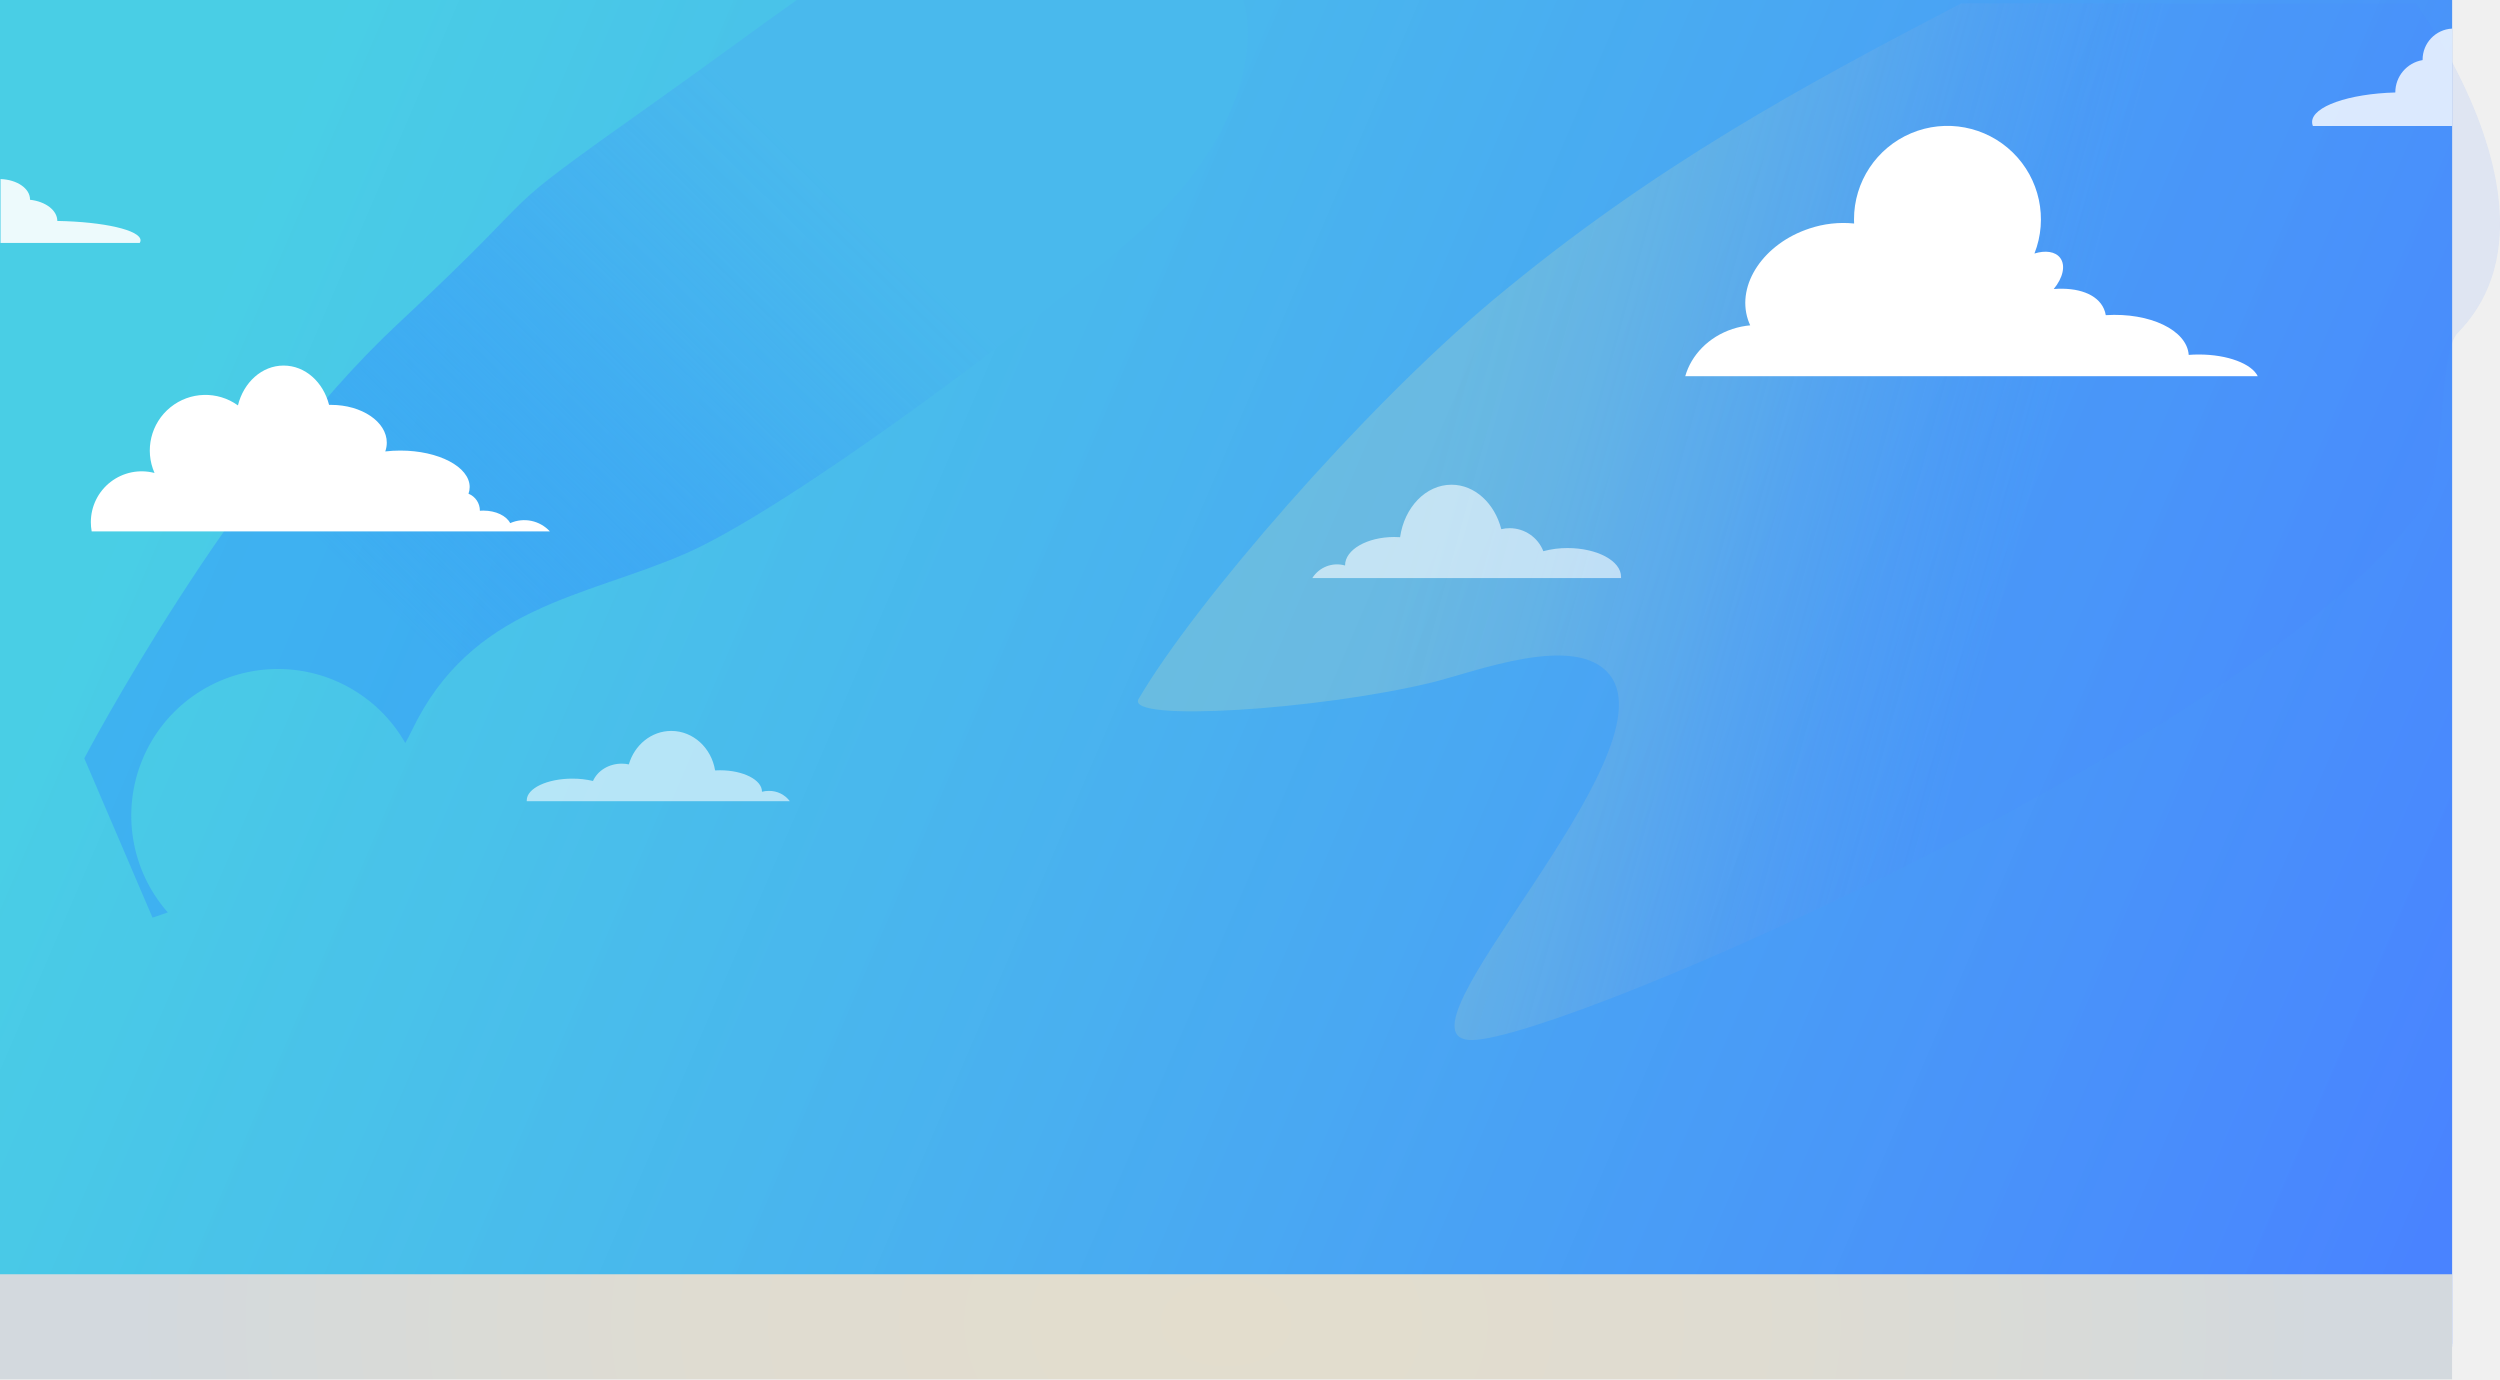
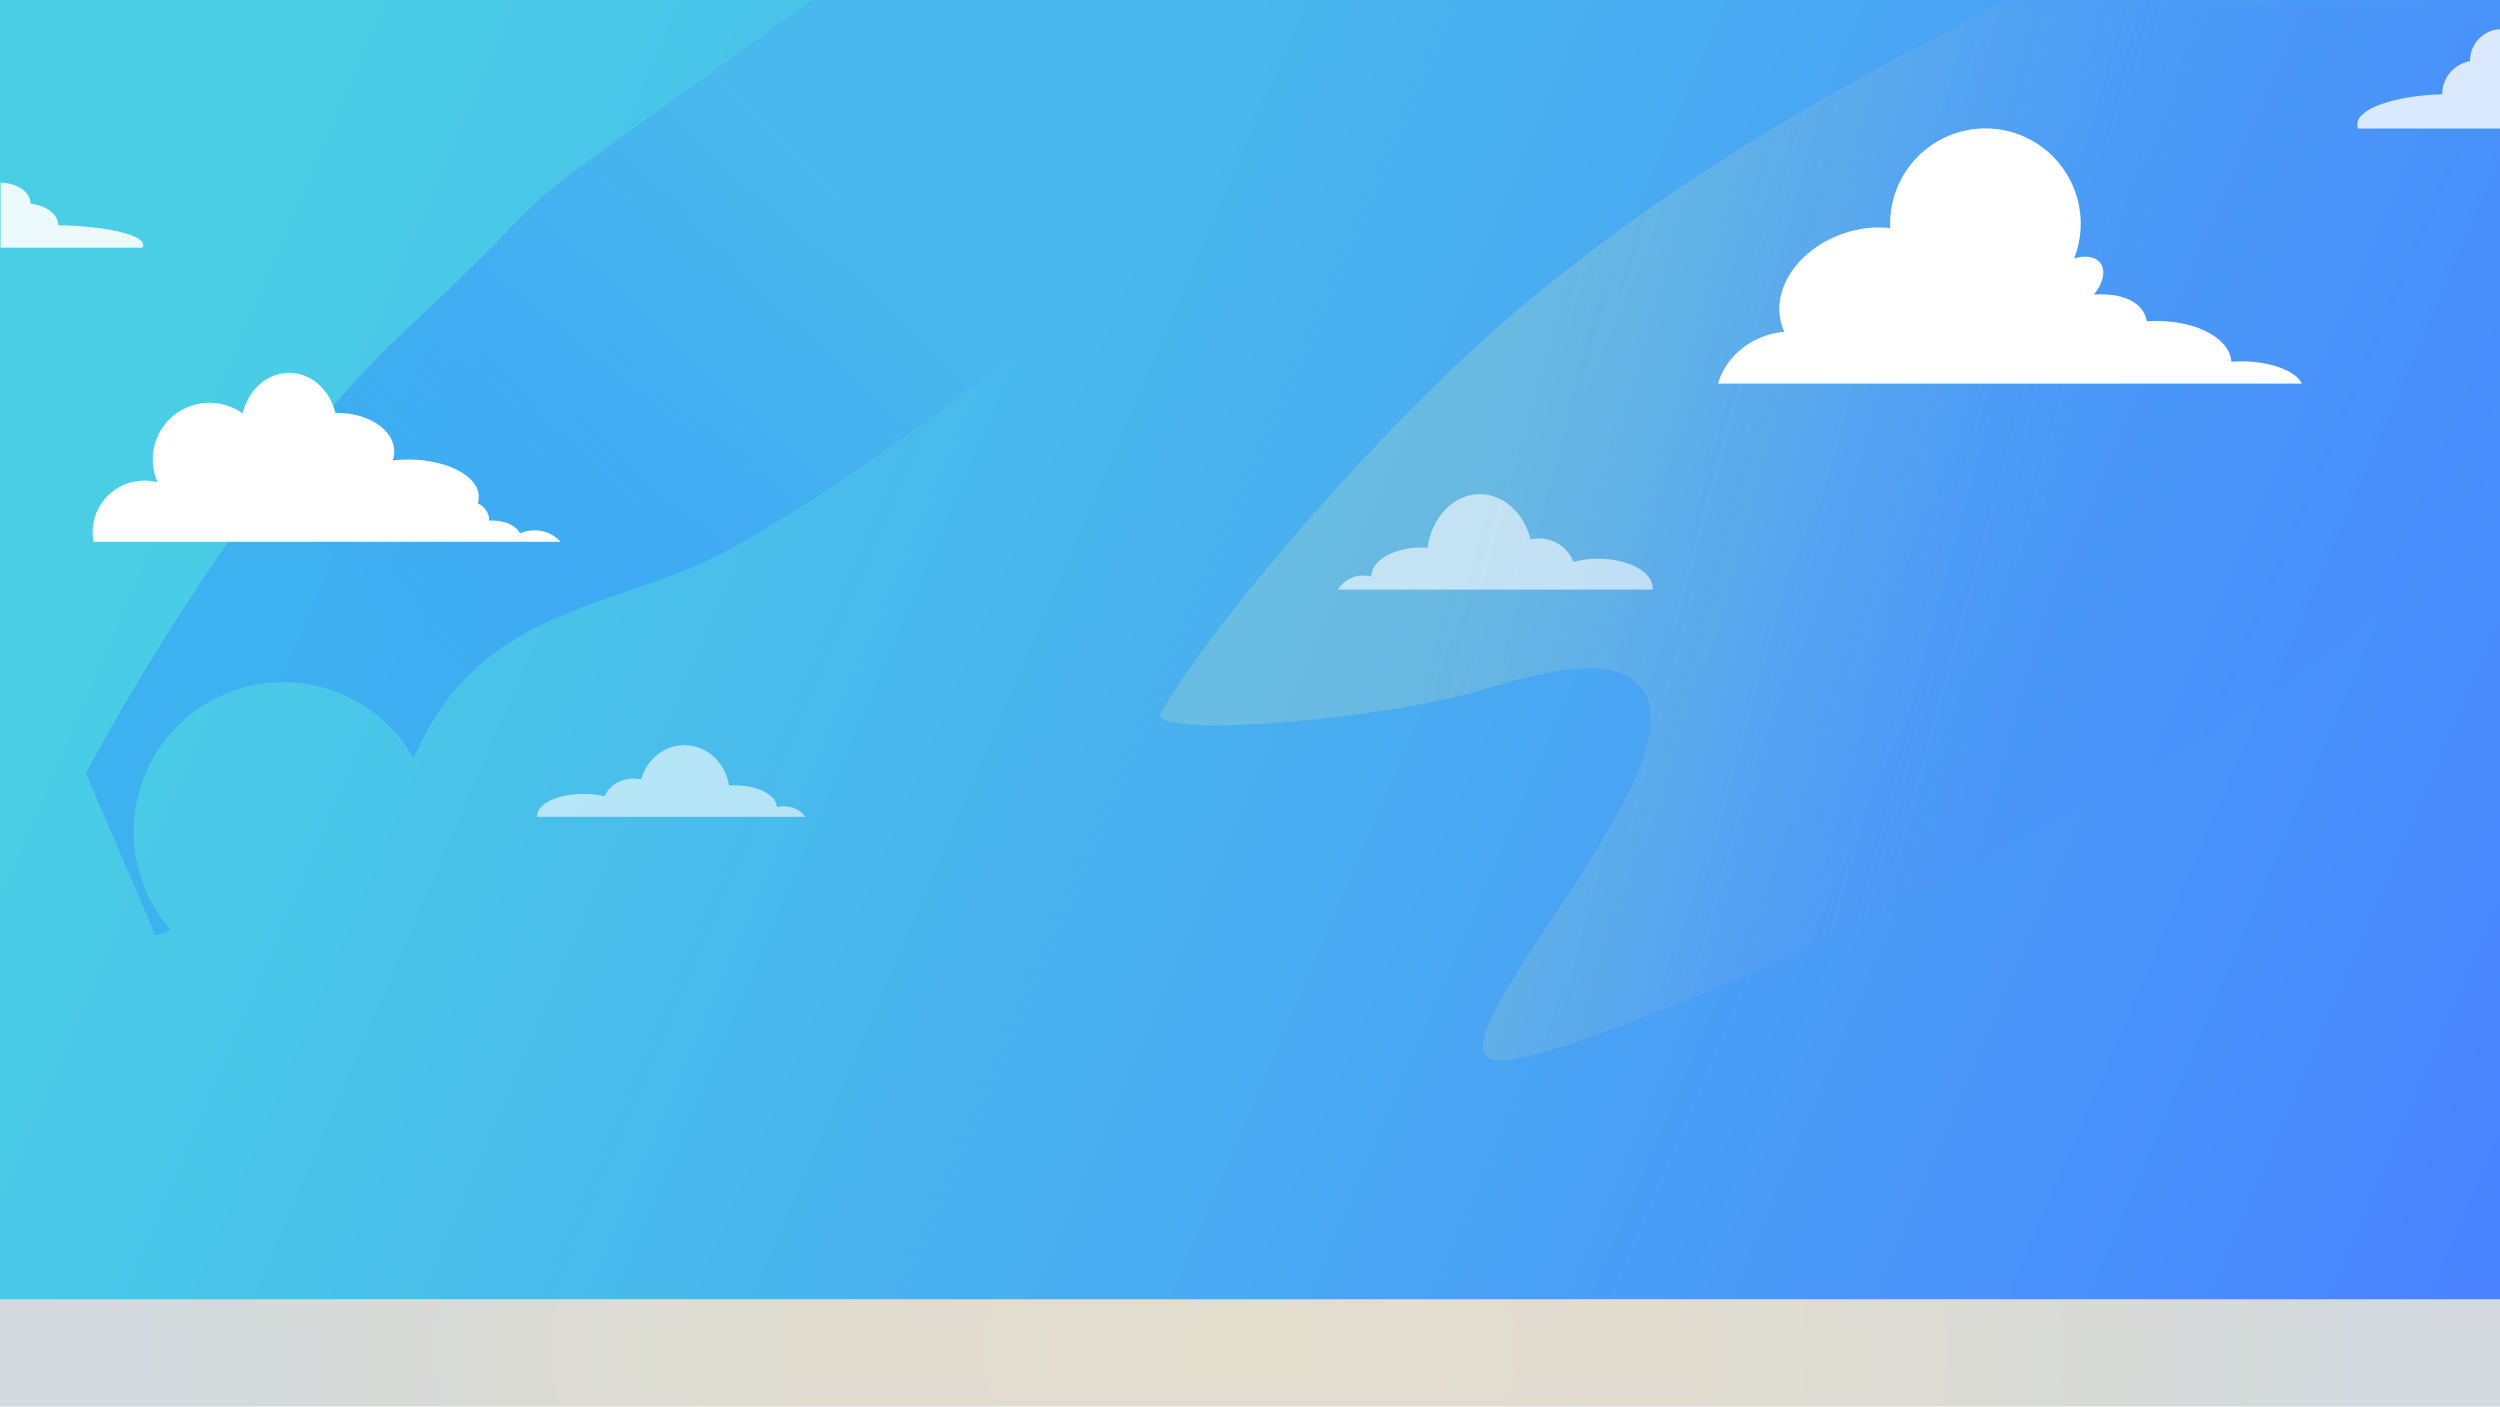
- <svg xmlns="http://www.w3.org/2000/svg" viewBox="0 0 1957.53 1080">
-   <defs>
-     <style>.cls-1{fill:#4983ff;}.cls-2{fill:url(#linear-gradient);}.cls-3{fill:url(#linear-gradient-2);}.cls-4{fill:url(#linear-gradient-3);}.cls-5,.cls-6,.cls-7,.cls-8{fill:#fff;}.cls-6{opacity:0.6;}.cls-7{opacity:0.8;}.cls-8{opacity:0.9;}.cls-9{fill:url(#radial-gradient);}</style>
-     <linearGradient id="linear-gradient" x1="-9.83" y1="109.98" x2="1918.12" y2="937.22" gradientUnits="userSpaceOnUse">
-       <stop offset="0.1" stop-color="#49dbe1" stop-opacity="0.85" />
-       <stop offset="0.94" stop-color="#4989fd" stop-opacity="0.99" />
-       <stop offset="1" stop-color="#4983ff" />
-     </linearGradient>
-     <linearGradient id="linear-gradient-2" x1="1087.7" y1="290.46" x2="1613.23" y2="433.84" gradientUnits="userSpaceOnUse">
-       <stop offset="0.1" stop-color="#9cc" stop-opacity="0.4" />
-       <stop offset="0.28" stop-color="#92c6d0" stop-opacity="0.37" />
-       <stop offset="0.52" stop-color="#7eb4dd" stop-opacity="0.3" />
-       <stop offset="0.79" stop-color="#5e96f1" stop-opacity="0.18" />
-       <stop offset="0.94" stop-color="#4983ff" stop-opacity="0.1" />
-     </linearGradient>
-     <linearGradient id="linear-gradient-3" x1="214.56" y1="580.22" x2="674.92" y2="203.6" gradientTransform="scale(1 0.8)" gradientUnits="userSpaceOnUse">
-       <stop offset="0.1" stop-color="#2d8bff" stop-opacity="0.4" />
-       <stop offset="0.21" stop-color="#3293fc" stop-opacity="0.5" />
-       <stop offset="0.47" stop-color="#3ca3f6" stop-opacity="0.72" />
-       <stop offset="0.69" stop-color="#43aff1" stop-opacity="0.87" />
-       <stop offset="0.88" stop-color="#47b6ee" stop-opacity="0.97" />
-       <stop offset="1" stop-color="#49b9ed" />
-     </linearGradient>
-     <radialGradient id="radial-gradient" cx="960" cy="1038.88" r="975.75" gradientTransform="translate(0 339.56) scale(1 0.67)" gradientUnits="userSpaceOnUse">
-       <stop offset="0" stop-color="#e3ddcd" />
-       <stop offset="0.42" stop-color="#dfdcd1" />
-       <stop offset="0.86" stop-color="#d3d9dd" />
-       <stop offset="0.87" stop-color="#d3d9de" />
-     </radialGradient>
-   </defs>
+ <svg xmlns="http://www.w3.org/2000/svg" version="1.1" id="Layer_1" x="0px" y="0px" viewBox="0 0 1920 1080" style="enable-background:new 0 0 1920 1080;" xml:space="preserve">
+   <style type="text/css">
+ 	.st0{fill:#4983FF;}
+ 	.st1{fill:url(#SVGID_1_);}
+ 	.st2{fill:url(#SVGID_2_);}
+ 	.st3{fill:url(#SVGID_3_);}
+ 	.st4{fill:#FFFFFF;}
+ 	.st5{opacity:0.6;fill:#FFFFFF;enable-background:new    ;}
+ 	.st6{opacity:0.8;fill:#FFFFFF;enable-background:new    ;}
+ 	.st7{opacity:0.9;fill:#FFFFFF;enable-background:new    ;}
+ 	.st8{fill:url(#SVGID_4_);}
+ </style>
  <g id="skyStuff">
    <g id="sky">
-       <rect class="cls-1" width="1920" height="1054.54" />
-       <rect class="cls-2" width="1920" height="1052.22" />
+       <rect class="st0" width="1920" height="1054.5" />
+       <linearGradient id="SVGID_1_" gradientUnits="userSpaceOnUse" x1="-9.829" y1="970.022" x2="1918.121" y2="142.782" gradientTransform="matrix(1 0 0 -1 0 1080)">
+         <stop offset="0.1" style="stop-color:#49DBE1;stop-opacity:0.85" />
+         <stop offset="0.94" style="stop-color:#4989FD;stop-opacity:0.99" />
+         <stop offset="1" style="stop-color:#4983FF" />
+       </linearGradient>
+       <rect class="st1" width="1920" height="1052.2" />
    </g>
-     <g id="Layer_105" data-name="Layer 105">
-       <path class="cls-3" d="M1924.6,260.49c-16.35,16.72-8.13,108.73-27.71,136.68-122.73,175.15-671.39,416.4-744.25,417.19-70.81.77,157.82-223.11,107.76-286-26.64-33.45-106-2-139.7,6.13-88.92,21.45-239.87,31.22-229.16,12.84,43.56-74.79,175.25-226.75,277.07-312C1294.88,129.74,1413.93,66.06,1535.71,2.6h355.9c3.47,4.88,5.21,7.87,5.21,7.87s5.47,7.59,13.14,20.38c4.37,7.3,9.45,16.3,14.64,26.56C1952.07,111.76,1982.4,201.38,1924.6,260.49Z" />
+     <g id="Layer_105">
+       <linearGradient id="SVGID_2_" gradientUnits="userSpaceOnUse" x1="1087.7" y1="789.54" x2="1613.23" y2="646.16" gradientTransform="matrix(1 0 0 -1 0 1080)">
+         <stop offset="0.1" style="stop-color:#99CCCC;stop-opacity:0.4" />
+         <stop offset="0.28" style="stop-color:#92C6D0;stop-opacity:0.37" />
+         <stop offset="0.52" style="stop-color:#7EB4DD;stop-opacity:0.3" />
+         <stop offset="0.79" style="stop-color:#5E96F1;stop-opacity:0.18" />
+         <stop offset="0.94" style="stop-color:#4983FF;stop-opacity:0.1" />
+       </linearGradient>
+       <path class="st2" d="M1924.6,260.5c-16.3,16.7-8.1,108.7-27.7,136.7c-122.7,175.1-671.4,416.4-744.2,417.2    c-70.8,0.8,157.8-223.1,107.8-286c-26.6-33.5-106-2-139.7,6.1c-88.9,21.5-239.9,31.2-229.2,12.8c43.6-74.8,175.2-226.8,277.1-312    c126.3-105.6,245.3-169.3,367.1-232.7h355.9c3.5,4.9,5.2,7.9,5.2,7.9s5.5,7.6,13.1,20.4c4.4,7.3,9.4,16.3,14.6,26.6    C1952.1,111.8,1982.4,201.4,1924.6,260.5z" />
    </g>
-     <g id="Layer_106" data-name="Layer 106">
-       <path class="cls-4" d="M891.61,182.19C808.49,255.72,616.49,398.7,536.83,433.43S369.21,474.28,322.3,572.32q-2.31,4.81-4.95,9.48a114.81,114.81,0,1,0-186,132.62c-7.54,2.72-11.93,4.08-11.93,4.08L66,593.77S180,376.23,311.44,253.68,371.61,180.15,515.49,78C561,45.74,595.38,20,623.93,0h349.5C984.15,33.09,974.73,108.66,891.61,182.19Z" />
+     <g id="Layer_106">
+       <linearGradient id="SVGID_3_" gradientUnits="userSpaceOnUse" x1="214.417" y1="607.955" x2="674.777" y2="984.575" gradientTransform="matrix(1 0 0 -0.8 0 950.4)">
+         <stop offset="0.1" style="stop-color:#2D8BFF;stop-opacity:0.4" />
+         <stop offset="0.21" style="stop-color:#3293FC;stop-opacity:0.5" />
+         <stop offset="0.47" style="stop-color:#3CA3F6;stop-opacity:0.72" />
+         <stop offset="0.69" style="stop-color:#43AFF1;stop-opacity:0.87" />
+         <stop offset="0.88" style="stop-color:#47B6EE;stop-opacity:0.97" />
+         <stop offset="1" style="stop-color:#49B9ED" />
+       </linearGradient>
+       <path class="st3" d="M891.6,182.2c-83.1,73.5-275.1,216.5-354.8,251.2s-167.6,40.9-214.5,138.9c-1.5,3.2-3.2,6.4-5,9.5    c-31.4-55.1-101.5-74.3-156.6-42.9c-55.1,31.4-74.3,101.5-42.9,156.6c3.8,6.8,8.4,13.1,13.5,18.9c-7.5,2.7-11.9,4.1-11.9,4.1    L66,593.8c0,0,114-217.5,245.4-340.1s60.2-73.5,204-175.7C561,45.7,595.4,20,623.9,0h349.5C984.2,33.1,974.7,108.7,891.6,182.2z" />
    </g>
    <g id="Clouds">
-       <path class="cls-5" d="M430.56,416.07H71.79a39.2,39.2,0,0,1-.66-7.23A39.8,39.8,0,0,1,121,370.35a43.55,43.55,0,0,1,65.31-52.91c4.4-18,18.73-31.2,35.73-31.2s31.11,13,35.63,30.78l1.5,0c24.13,0,43.69,13.25,43.69,29.59a20.47,20.47,0,0,1-1.19,6.87,100.33,100.33,0,0,1,11.79-.68c30,0,54.3,12.78,54.3,28.55a15.42,15.42,0,0,1-.92,5.24,14.25,14.25,0,0,1,8.91,13.33c.89-.07,1.8-.11,2.73-.11,9.8,0,18.11,4.11,21,9.81a27.25,27.25,0,0,1,31.09,6.48Z" />
-       <path class="cls-5" d="M1767.85,294.59H1319.57c4.61-16.39,18.17-30.81,37.06-37a61.39,61.39,0,0,1,13.8-2.84,42.73,42.73,0,0,1-1.77-4.49c-9.09-27.67,12.49-59.62,48.2-71.35a83.39,83.39,0,0,1,34.93-3.89c-.06-1.06-.08-2.12-.08-3.19A73.18,73.18,0,1,1,1593,198.51c8.49-2.63,16.25-1.64,20.09,3.35,4.55,5.93,2.22,15.75-5,24.45,18.86-1.48,34.21,3.92,39.3,15.53a20.23,20.23,0,0,1,1.45,4.93h.08c34.53-2.17,63.51,11.75,64.87,31.12,2.57-.21,5.21-.31,7.9-.31C1744.28,277.57,1763.15,284.85,1767.85,294.59Z" />
-       <path class="cls-6" d="M1227.45,429.14a72.26,72.26,0,0,0-19,2.44,28.33,28.33,0,0,0-26.39-18,27.59,27.59,0,0,0-6.53.77c-5.18-20.17-20.69-34.81-39-34.81-20.17,0-36.92,17.75-40.25,41.09-1.47-.1-3-.15-4.48-.15-21.31,0-38.59,9.92-38.59,22.16v.16a22.88,22.88,0,0,0-25.67,9.85h241.76c0-.32,0-.64,0-1C1269.37,439.22,1250.6,429.14,1227.45,429.14Z" />
-       <path class="cls-6" d="M412.46,626.63a5.86,5.86,0,0,0,0,.73h206A20.13,20.13,0,0,0,602,619.28a22.5,22.5,0,0,0-5.37.66v-.12c0-9.21-14.72-16.68-32.88-16.68-1.3,0-2.57,0-3.82.11-2.84-17.57-17.12-30.93-34.31-30.93-15.6,0-28.82,11-33.23,26.21a26.12,26.12,0,0,0-5.57-.58c-10.23,0-19,5.62-22.49,13.56a69.55,69.55,0,0,0-16.17-1.83C428.45,609.68,412.46,617.26,412.46,626.63Z" />
-       <path class="cls-7" d="M1920,22.39V98.65H1811a8.19,8.19,0,0,1-.61-3.06c0-12.18,28.67-22.18,65.17-23.18v-.09a25.61,25.61,0,0,1,21.37-25.27c0-.12,0-.24,0-.36A24.33,24.33,0,0,1,1920,22.39Z" />
-       <path class="cls-8" d="M.43,140.21v50h109a3.85,3.85,0,0,0,.61-2c0-8-28.67-14.55-65.17-15.21v0c0-8.34-9.24-15.25-21.37-16.58a1.93,1.93,0,0,0,0-.24C23.54,147.6,13.3,140.62.43,140.21Z" />
+       <path class="st4" d="M430.6,416.1H71.8c-0.4-2.4-0.7-4.8-0.7-7.2c0-22,17.8-39.8,39.8-39.8c3.4,0,6.8,0.4,10.1,1.3    c-9.7-22,0.3-47.7,22.3-57.4c14.1-6.2,30.5-4.5,43,4.5c4.4-18,18.7-31.2,35.7-31.2s31.1,13,35.6,30.8h1.5    c24.1,0,43.7,13.2,43.7,29.6c0,2.3-0.4,4.7-1.2,6.9c3.9-0.5,7.9-0.7,11.8-0.7c30,0,54.3,12.8,54.3,28.5c0,1.8-0.3,3.6-0.9,5.2    c5.4,2.2,9,7.5,8.9,13.3c0.9-0.1,1.8-0.1,2.7-0.1c9.8,0,18.1,4.1,21,9.8C410.2,404.9,422.7,407.5,430.6,416.1L430.6,416.1z" />
+       <path class="st4" d="M1767.8,294.6h-448.3c4.6-16.4,18.2-30.8,37.1-37c4.5-1.5,9.1-2.4,13.8-2.8c-0.7-1.5-1.3-3-1.8-4.5    c-9.1-27.7,12.5-59.6,48.2-71.3c11.2-3.8,23.1-5.1,34.9-3.9c-0.1-1.1-0.1-2.1-0.1-3.2c0-40.4,32.7-73.2,73.1-73.3    c40.4,0,73.2,32.7,73.3,73.1c0,9.2-1.7,18.3-5.1,26.8c8.5-2.6,16.2-1.6,20.1,3.4c4.6,5.9,2.2,15.8-5,24.4    c18.9-1.5,34.2,3.9,39.3,15.5c0.7,1.6,1.2,3.2,1.4,4.9h0.1c34.5-2.2,63.5,11.8,64.9,31.1c2.6-0.2,5.2-0.3,7.9-0.3    C1744.3,277.6,1763.2,284.9,1767.8,294.6z" />
+       <path class="st5" d="M1227.4,429.1c-6.4,0-12.8,0.8-19,2.4c-4.3-10.9-14.7-18-26.4-18c-2.2,0-4.4,0.3-6.5,0.8    c-5.2-20.2-20.7-34.8-39-34.8c-20.2,0-36.9,17.8-40.2,41.1c-1.5-0.1-3-0.1-4.5-0.1c-21.3,0-38.6,9.9-38.6,22.2v0.2    c-9.8-2.8-20.3,1.2-25.7,9.9h241.8c0-0.3,0-0.6,0-1C1269.4,439.2,1250.6,429.1,1227.4,429.1z" />
+       <path class="st5" d="M412.5,626.6c0,0.2,0,0.5,0,0.7h206c-3.9-5.2-10-8.2-16.5-8.1c-1.8,0-3.6,0.2-5.4,0.7v-0.1    c0-9.2-14.7-16.7-32.9-16.7c-1.3,0-2.6,0-3.8,0.1c-2.8-17.6-17.1-30.9-34.3-30.9c-15.6,0-28.8,11-33.2,26.2    c-1.8-0.4-3.7-0.6-5.6-0.6c-10.2,0-19,5.6-22.5,13.6c-5.3-1.2-10.7-1.9-16.2-1.8C428.5,609.7,412.5,617.3,412.5,626.6z" />
+       <path class="st6" d="M1920,22.4v76.3h-109c-0.4-1-0.6-2-0.6-3.1c0-12.2,28.7-22.2,65.2-23.2v-0.1c0-12.5,9-23.2,21.4-25.3    c0-0.1,0-0.2,0-0.4C1896.9,33.7,1907.1,23.1,1920,22.4z" />
+       <path class="st7" d="M0.4,140.2v50h109c0.4-0.6,0.6-1.3,0.6-2c0-8-28.7-14.6-65.2-15.2l0,0c0-8.3-9.2-15.2-21.4-16.6    c0-0.1,0-0.2,0-0.2C23.5,147.6,13.3,140.6,0.4,140.2z" />
    </g>
  </g>
  <g id="ground">
-     <rect class="cls-9" y="997.76" width="1920" height="82.24" />
+     <radialGradient id="SVGID_4_" cx="960" cy="253.896" r="975.75" gradientTransform="matrix(1 0 0 -0.67 0 1205.72)" gradientUnits="userSpaceOnUse">
+       <stop offset="0" style="stop-color:#E3DDCD" />
+       <stop offset="0.42" style="stop-color:#DFDCD1" />
+       <stop offset="0.86" style="stop-color:#D3D9DD" />
+       <stop offset="0.87" style="stop-color:#D3D9DE" />
+     </radialGradient>
+     <rect y="997.8" class="st8" width="1920" height="82.2" />
  </g>
</svg>
